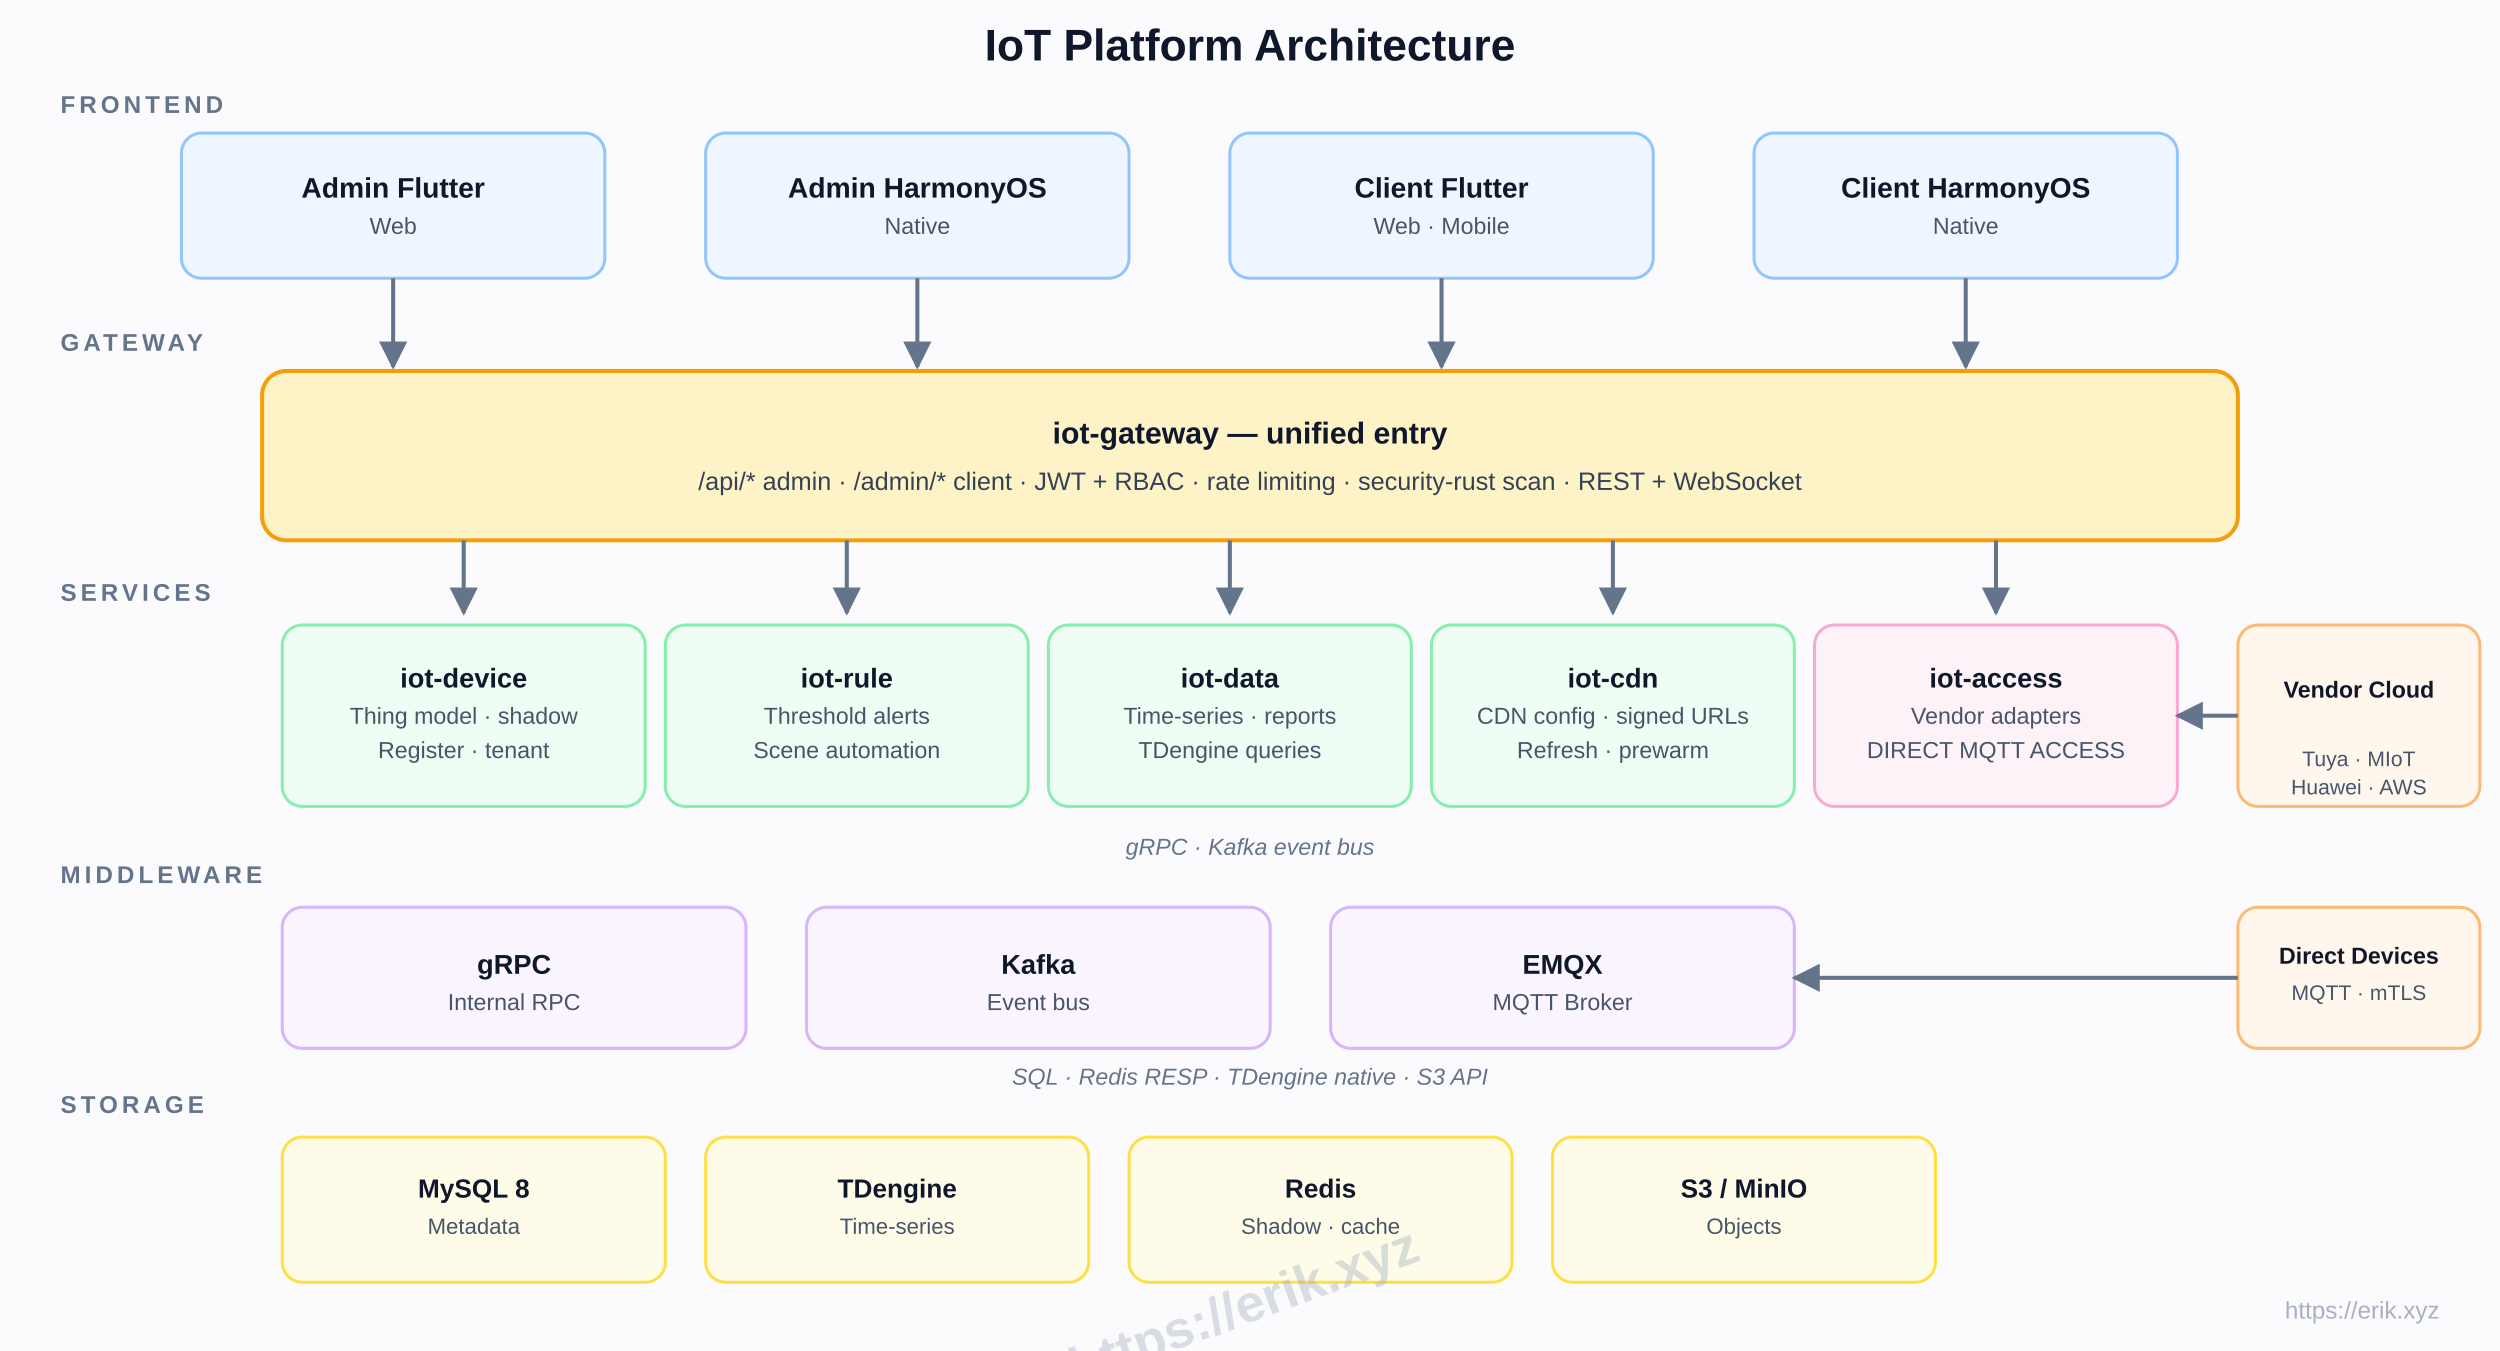
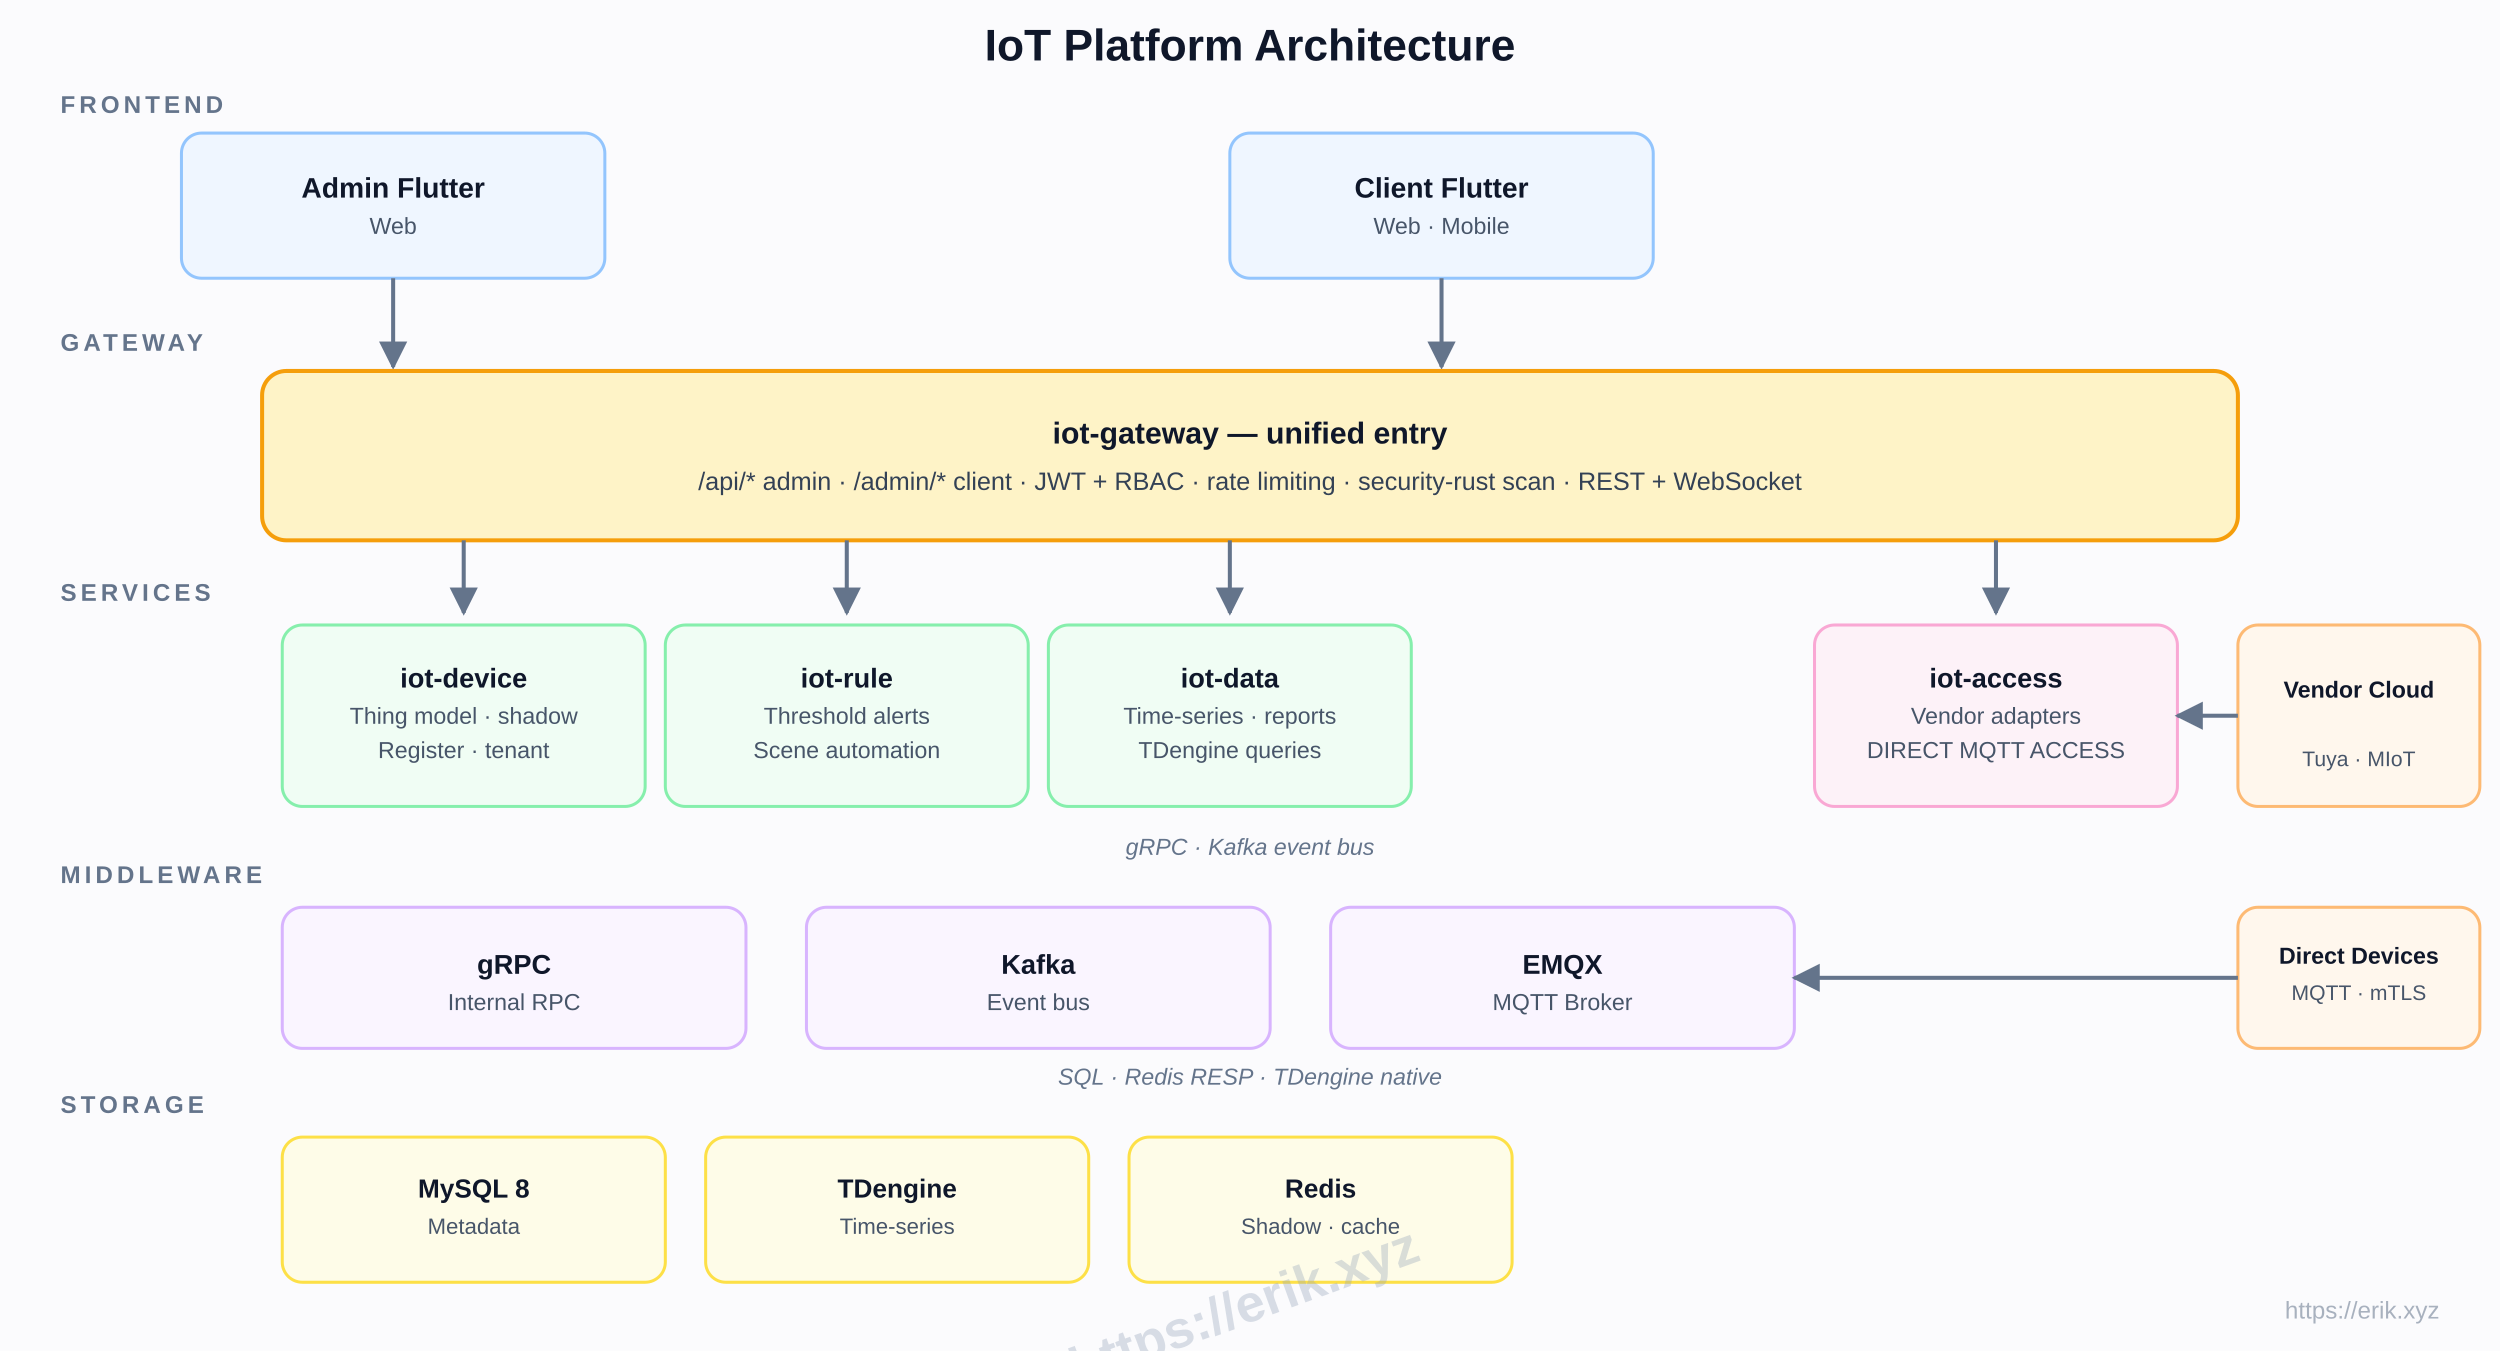
<svg xmlns="http://www.w3.org/2000/svg" viewBox="0 0 1240 670" font-family="Arial, 'PingFang SC', 'Microsoft YaHei', sans-serif">
  <defs>
    <marker id="arrow" viewBox="0 0 10 10" refX="9" refY="5" markerWidth="7" markerHeight="7" orient="auto-start-reverse">
      <path d="M0,0 L10,5 L0,10 z" fill="#64748b" />
    </marker>
  </defs>
  <rect width="1240" height="670" fill="#fbfbfd" />
  <text x="620" y="30" text-anchor="middle" font-size="22" font-weight="bold" fill="#0f172a">IoT Platform Architecture</text>
  <text x="30" y="56" font-size="12" font-weight="bold" letter-spacing="2" fill="#64748b">FRONTEND</text>
  <g>
    <rect x="90" y="66" width="210" height="72" rx="10" fill="#eff6ff" stroke="#93c5fd" stroke-width="1.5" />
    <text x="195" y="98" text-anchor="middle" font-size="14" font-weight="bold" fill="#0f172a">Admin Flutter</text>
    <text x="195" y="116" text-anchor="middle" font-size="11.5" fill="#475569">Web</text>
-     <rect x="350" y="66" width="210" height="72" rx="10" fill="#eff6ff" stroke="#93c5fd" stroke-width="1.5" />
-     <text x="455" y="98" text-anchor="middle" font-size="14" font-weight="bold" fill="#0f172a">Admin HarmonyOS</text>
-     <text x="455" y="116" text-anchor="middle" font-size="11.5" fill="#475569">Native</text>
    <rect x="610" y="66" width="210" height="72" rx="10" fill="#eff6ff" stroke="#93c5fd" stroke-width="1.5" />
    <text x="715" y="98" text-anchor="middle" font-size="14" font-weight="bold" fill="#0f172a">Client Flutter</text>
    <text x="715" y="116" text-anchor="middle" font-size="11.5" fill="#475569">Web · Mobile</text>
-     <rect x="870" y="66" width="210" height="72" rx="10" fill="#eff6ff" stroke="#93c5fd" stroke-width="1.5" />
-     <text x="975" y="98" text-anchor="middle" font-size="14" font-weight="bold" fill="#0f172a">Client HarmonyOS</text>
-     <text x="975" y="116" text-anchor="middle" font-size="11.5" fill="#475569">Native</text>
  </g>
  <line x1="195" y1="138" x2="195" y2="182" stroke="#64748b" stroke-width="2" marker-end="url(#arrow)" />
-   <line x1="455" y1="138" x2="455" y2="182" stroke="#64748b" stroke-width="2" marker-end="url(#arrow)" />
  <line x1="715" y1="138" x2="715" y2="182" stroke="#64748b" stroke-width="2" marker-end="url(#arrow)" />
-   <line x1="975" y1="138" x2="975" y2="182" stroke="#64748b" stroke-width="2" marker-end="url(#arrow)" />
  <text x="30" y="174" font-size="12" font-weight="bold" letter-spacing="2" fill="#64748b">GATEWAY</text>
  <rect x="130" y="184" width="980" height="84" rx="12" fill="#fef3c7" stroke="#f59e0b" stroke-width="2" />
  <text x="620" y="220" text-anchor="middle" font-size="15" font-weight="bold" fill="#0f172a">iot-gateway — unified entry</text>
  <text x="620" y="243" text-anchor="middle" font-size="12.5" fill="#334155">/api/* admin · /admin/* client · JWT + RBAC · rate limiting · security-rust scan · REST + WebSocket</text>
  <line x1="230" y1="268" x2="230" y2="304" stroke="#64748b" stroke-width="2" marker-end="url(#arrow)" />
  <line x1="420" y1="268" x2="420" y2="304" stroke="#64748b" stroke-width="2" marker-end="url(#arrow)" />
  <line x1="610" y1="268" x2="610" y2="304" stroke="#64748b" stroke-width="2" marker-end="url(#arrow)" />
-   <line x1="800" y1="268" x2="800" y2="304" stroke="#64748b" stroke-width="2" marker-end="url(#arrow)" />
  <line x1="990" y1="268" x2="990" y2="304" stroke="#64748b" stroke-width="2" marker-end="url(#arrow)" />
  <text x="30" y="298" font-size="12" font-weight="bold" letter-spacing="2" fill="#64748b">SERVICES</text>
  <g>
    <rect x="140" y="310" width="180" height="90" rx="10" fill="#f0fdf4" stroke="#86efac" stroke-width="1.5" />
    <text x="230" y="341" text-anchor="middle" font-size="13.5" font-weight="bold" fill="#0f172a">iot-device</text>
    <text x="230" y="359" text-anchor="middle" font-size="11.5" fill="#475569">Thing model · shadow</text>
    <text x="230" y="376" text-anchor="middle" font-size="11.5" fill="#475569">Register · tenant</text>
    <rect x="330" y="310" width="180" height="90" rx="10" fill="#f0fdf4" stroke="#86efac" stroke-width="1.5" />
    <text x="420" y="341" text-anchor="middle" font-size="13.5" font-weight="bold" fill="#0f172a">iot-rule</text>
    <text x="420" y="359" text-anchor="middle" font-size="11.5" fill="#475569">Threshold alerts</text>
    <text x="420" y="376" text-anchor="middle" font-size="11.5" fill="#475569">Scene automation</text>
    <rect x="520" y="310" width="180" height="90" rx="10" fill="#f0fdf4" stroke="#86efac" stroke-width="1.5" />
    <text x="610" y="341" text-anchor="middle" font-size="13.5" font-weight="bold" fill="#0f172a">iot-data</text>
    <text x="610" y="359" text-anchor="middle" font-size="11.5" fill="#475569">Time-series · reports</text>
    <text x="610" y="376" text-anchor="middle" font-size="11.5" fill="#475569">TDengine queries</text>
-     <rect x="710" y="310" width="180" height="90" rx="10" fill="#f0fdf4" stroke="#86efac" stroke-width="1.5" />
-     <text x="800" y="341" text-anchor="middle" font-size="13.5" font-weight="bold" fill="#0f172a">iot-cdn</text>
-     <text x="800" y="359" text-anchor="middle" font-size="11.5" fill="#475569">CDN config · signed URLs</text>
-     <text x="800" y="376" text-anchor="middle" font-size="11.5" fill="#475569">Refresh · prewarm</text>
    <rect x="900" y="310" width="180" height="90" rx="10" fill="#fdf2f8" stroke="#f9a8d4" stroke-width="1.5" />
    <text x="990" y="341" text-anchor="middle" font-size="13.5" font-weight="bold" fill="#0f172a">iot-access</text>
    <text x="990" y="359" text-anchor="middle" font-size="11.5" fill="#475569">Vendor adapters</text>
    <text x="990" y="376" text-anchor="middle" font-size="11.5" fill="#475569">DIRECT MQTT ACCESS</text>
    <rect x="1110" y="310" width="120" height="90" rx="10" fill="#fff7ed" stroke="#fdba74" stroke-width="1.5" />
    <text x="1170" y="346" text-anchor="middle" font-size="11.5" font-weight="bold" fill="#0f172a">Vendor Cloud</text>
    <text x="1170" y="380" text-anchor="middle" font-size="10.5" fill="#475569">Tuya · MIoT</text>
-     <text x="1170" y="394" text-anchor="middle" font-size="10.5" fill="#475569">Huawei · AWS</text>
  </g>
  <line x1="1110" y1="355" x2="1080" y2="355" stroke="#64748b" stroke-width="2" marker-end="url(#arrow)" />
  <text x="620" y="424" text-anchor="middle" font-size="11.5" font-style="italic" fill="#64748b">gRPC · Kafka event bus</text>
  <text x="30" y="438" font-size="12" font-weight="bold" letter-spacing="2" fill="#64748b">MIDDLEWARE</text>
  <g>
    <rect x="140" y="450" width="230" height="70" rx="10" fill="#faf5ff" stroke="#d8b4fe" stroke-width="1.5" />
    <text x="255" y="483" text-anchor="middle" font-size="13.5" font-weight="bold" fill="#0f172a">gRPC</text>
    <text x="255" y="501" text-anchor="middle" font-size="11.5" fill="#475569">Internal RPC</text>
    <rect x="400" y="450" width="230" height="70" rx="10" fill="#faf5ff" stroke="#d8b4fe" stroke-width="1.5" />
    <text x="515" y="483" text-anchor="middle" font-size="13.5" font-weight="bold" fill="#0f172a">Kafka</text>
    <text x="515" y="501" text-anchor="middle" font-size="11.5" fill="#475569">Event bus</text>
    <rect x="660" y="450" width="230" height="70" rx="10" fill="#faf5ff" stroke="#d8b4fe" stroke-width="1.5" />
    <text x="775" y="483" text-anchor="middle" font-size="13.5" font-weight="bold" fill="#0f172a">EMQX</text>
    <text x="775" y="501" text-anchor="middle" font-size="11.5" fill="#475569">MQTT Broker</text>
    <rect x="1110" y="450" width="120" height="70" rx="10" fill="#fff7ed" stroke="#fdba74" stroke-width="1.5" />
    <text x="1170" y="478" text-anchor="middle" font-size="11.5" font-weight="bold" fill="#0f172a">Direct Devices</text>
    <text x="1170" y="496" text-anchor="middle" font-size="10.5" fill="#475569">MQTT · mTLS</text>
  </g>
  <line x1="1110" y1="485" x2="890" y2="485" stroke="#64748b" stroke-width="2" marker-end="url(#arrow)" />
-   <text x="620" y="538" text-anchor="middle" font-size="11.5" font-style="italic" fill="#64748b">SQL · Redis RESP · TDengine native · S3 API</text>
+   <text x="620" y="538" text-anchor="middle" font-size="11.5" font-style="italic" fill="#64748b">SQL · Redis RESP · TDengine native</text>
  <text x="30" y="552" font-size="12" font-weight="bold" letter-spacing="2" fill="#64748b">STORAGE</text>
  <g>
    <rect x="140" y="564" width="190" height="72" rx="10" fill="#fefce8" stroke="#fde047" stroke-width="1.5" />
    <text x="235" y="594" text-anchor="middle" font-size="13" font-weight="bold" fill="#0f172a">MySQL 8</text>
    <text x="235" y="612" text-anchor="middle" font-size="11" fill="#475569">Metadata</text>
    <rect x="350" y="564" width="190" height="72" rx="10" fill="#fefce8" stroke="#fde047" stroke-width="1.5" />
    <text x="445" y="594" text-anchor="middle" font-size="13" font-weight="bold" fill="#0f172a">TDengine</text>
    <text x="445" y="612" text-anchor="middle" font-size="11" fill="#475569">Time-series</text>
    <rect x="560" y="564" width="190" height="72" rx="10" fill="#fefce8" stroke="#fde047" stroke-width="1.5" />
    <text x="655" y="594" text-anchor="middle" font-size="13" font-weight="bold" fill="#0f172a">Redis</text>
    <text x="655" y="612" text-anchor="middle" font-size="11" fill="#475569">Shadow · cache</text>
-     <rect x="770" y="564" width="190" height="72" rx="10" fill="#fefce8" stroke="#fde047" stroke-width="1.5" />
-     <text x="865" y="594" text-anchor="middle" font-size="13" font-weight="bold" fill="#0f172a">S3 / MinIO</text>
-     <text x="865" y="612" text-anchor="middle" font-size="11" fill="#475569">Objects</text>
  </g>
  <text x="620" y="656" text-anchor="middle" font-size="26" font-weight="bold" fill="#94a3b8" opacity="0.35" transform="rotate(-20 620 656)">https://erik.xyz</text>
  <text x="1210" y="654" text-anchor="end" font-size="12" fill="#64748b" opacity="0.55">https://erik.xyz</text>
</svg>
